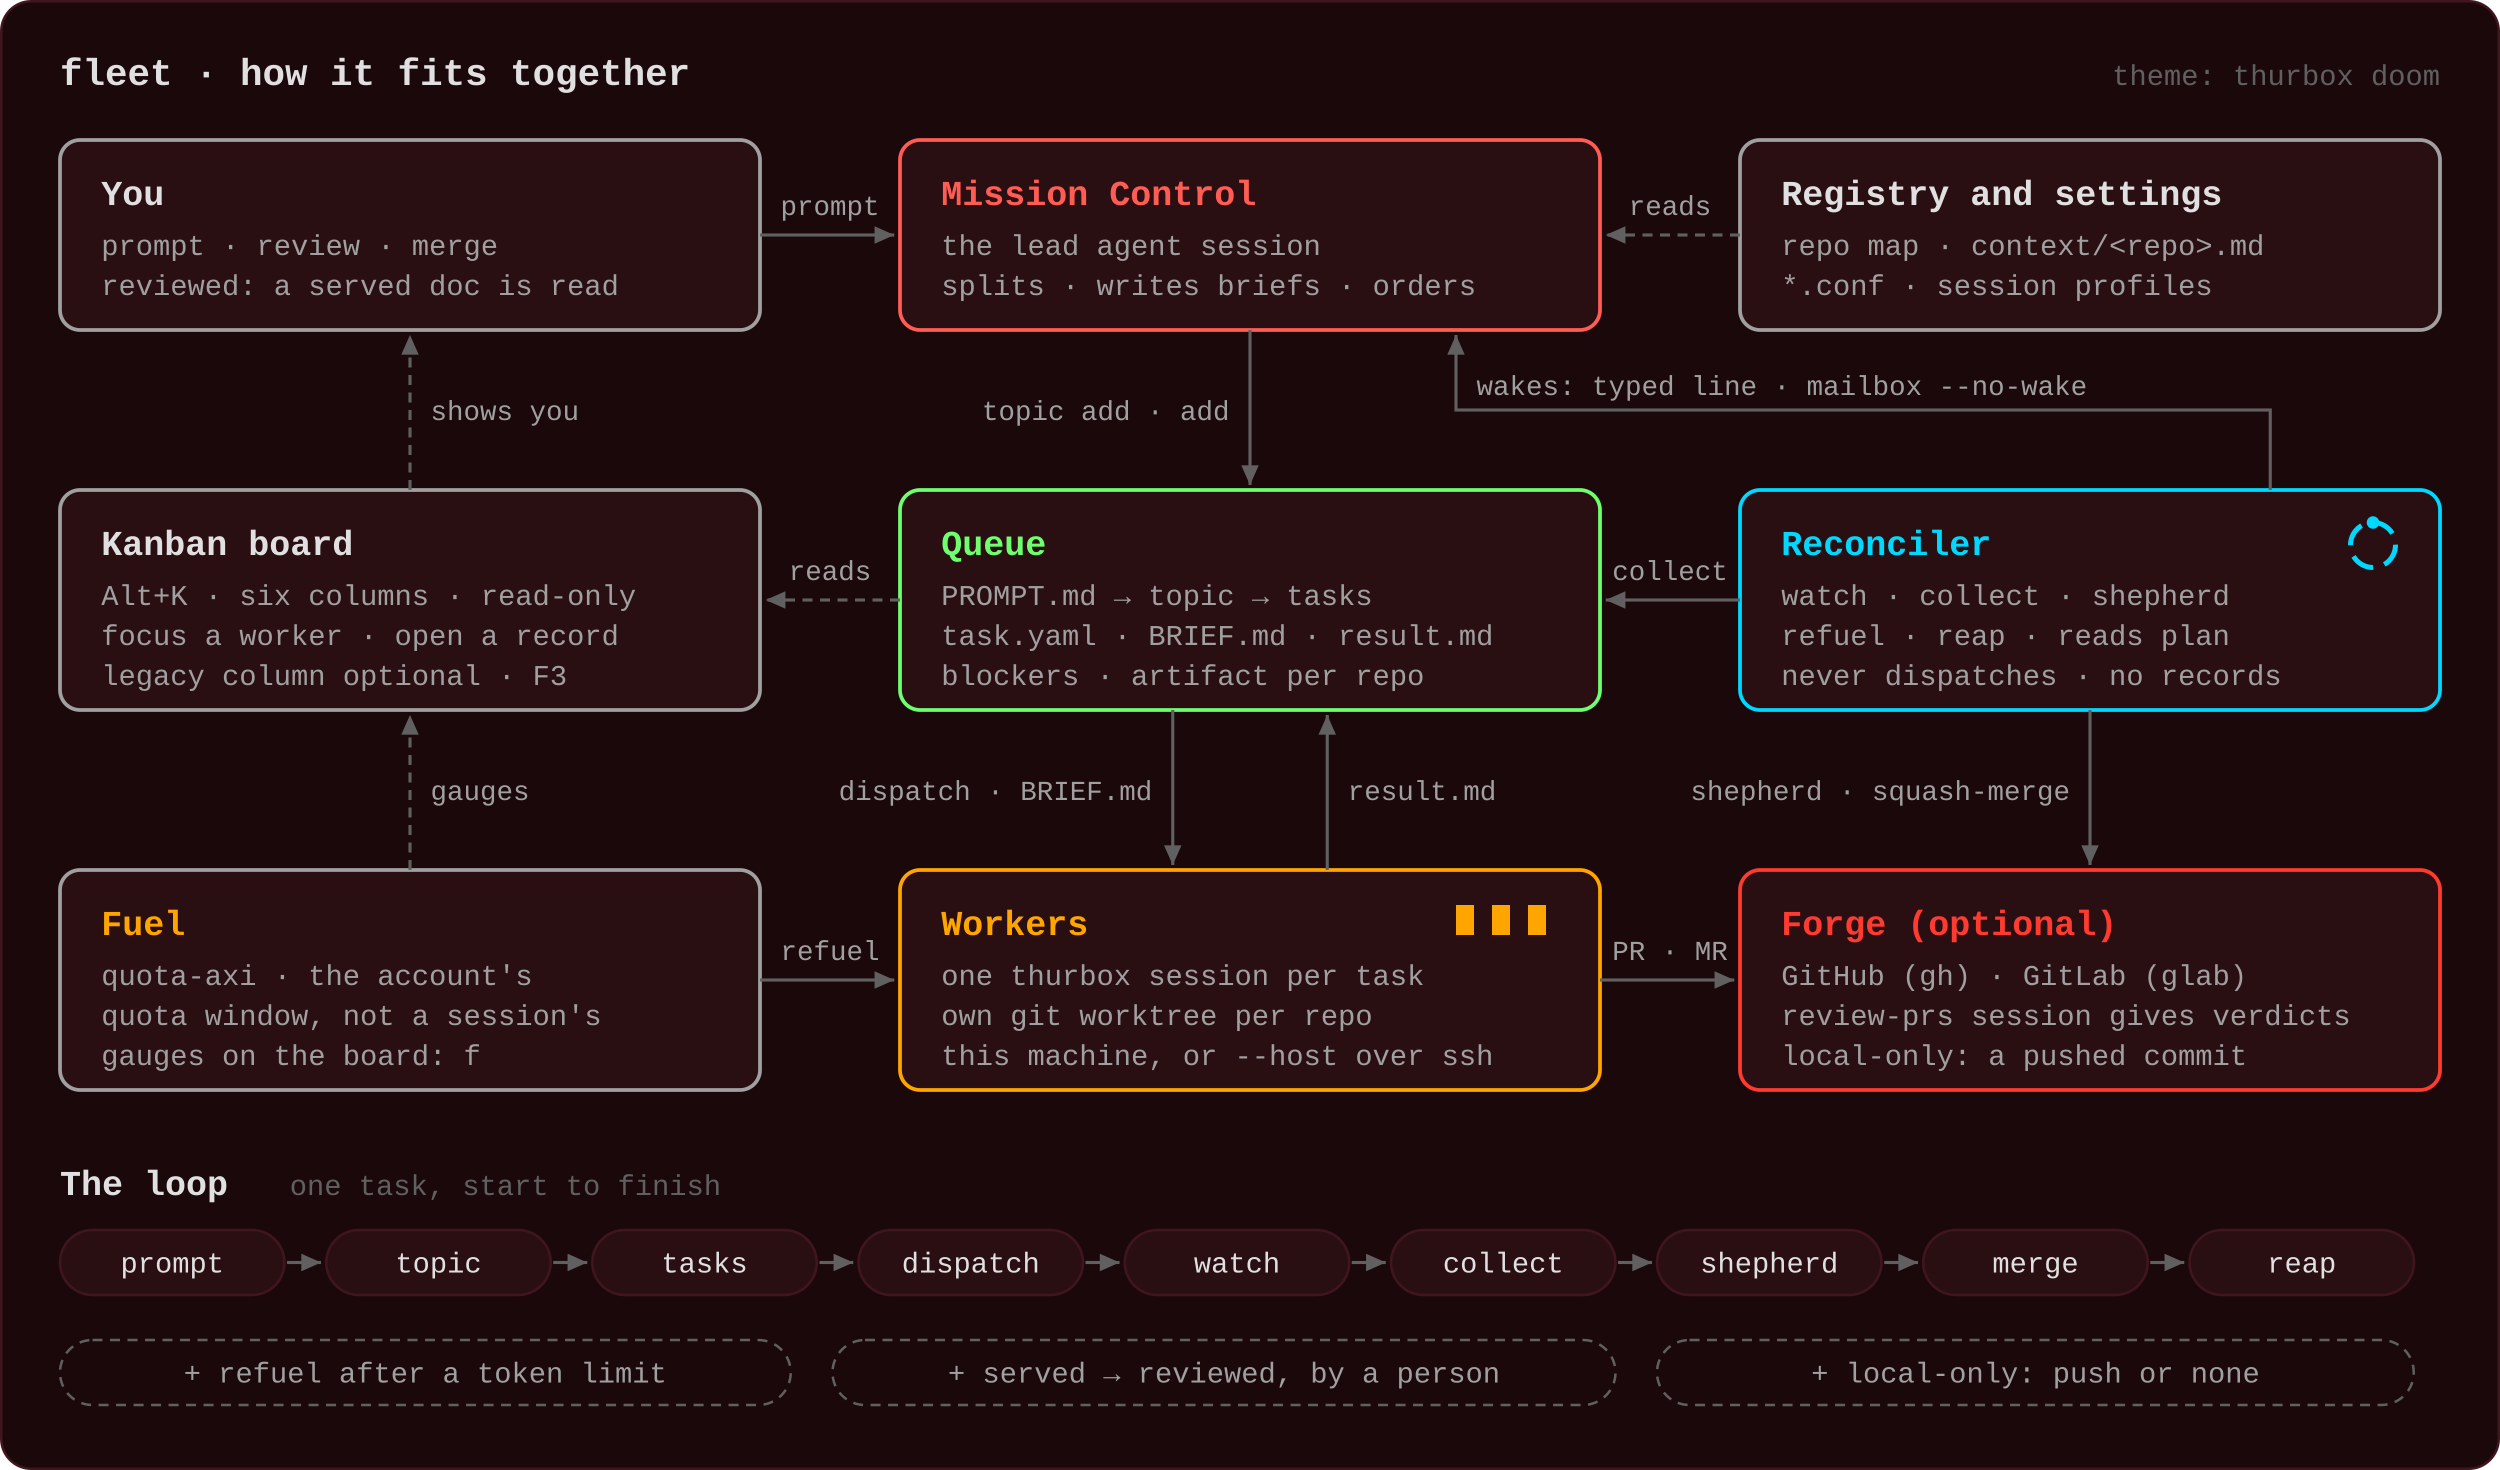
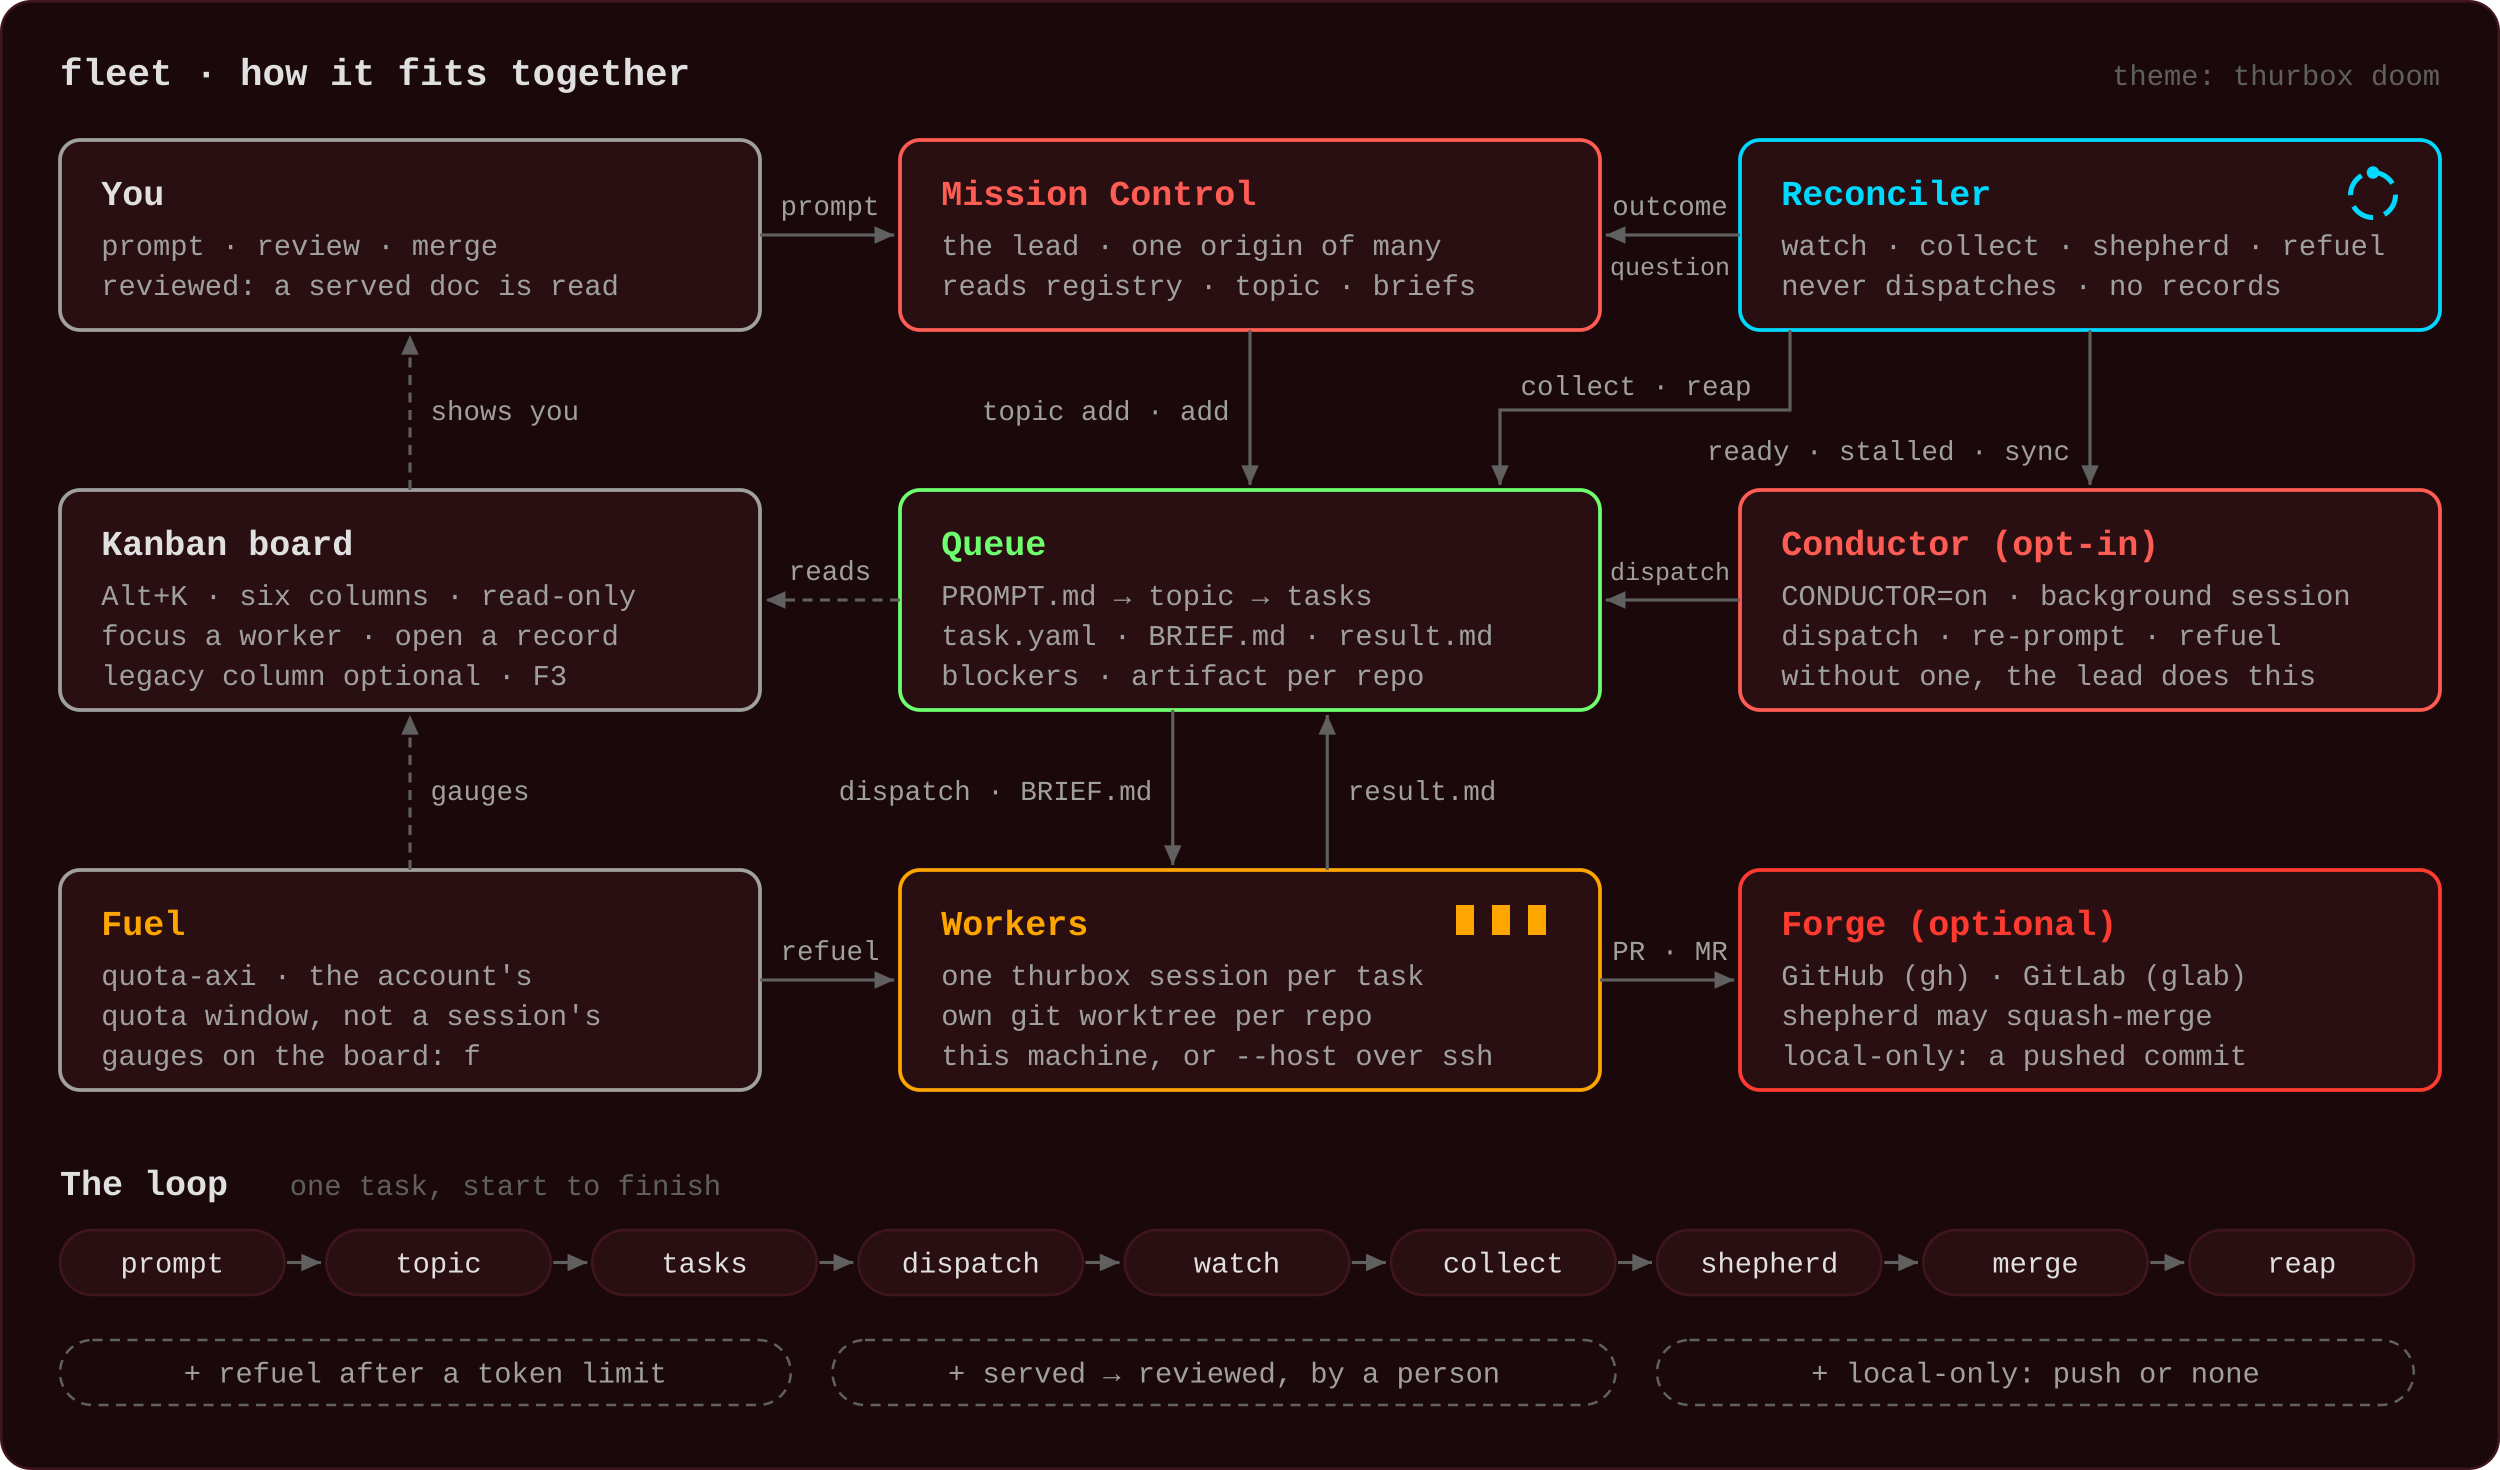
<svg xmlns="http://www.w3.org/2000/svg" viewBox="0 0 1000 588" width="1000" height="588" role="img" aria-labelledby="title desc">
  <style>
    text { font-family: ui-monospace, SFMono-Regular, Menlo, Consolas, "Liberation Mono", monospace; fill: #E0E0E0; font-size: 11.5px; }
    .bg { fill: #1A080A; stroke: #40151E; }
    .box { fill: #2A0F12; stroke-width: 1.5; }
    .t { font-size: 14px; font-weight: 700; }
    .h { font-size: 15px; font-weight: 700; fill: #E0E0E0; }
    .s { fill: #A0A0A0; }
    .d { fill: #606060; }
    .l { font-size: 11px; fill: #A0A0A0; }
+     .xs { font-size: 10px; }
    .c { text-anchor: middle; }
    .e { text-anchor: end; }
    .ln { stroke: #606060; stroke-width: 1.25; fill: none; }
    .dash { stroke-dasharray: 4 3; }
    .ah { fill: #606060; }
    .pill { fill: #2A0F12; stroke: #40151E; }
    .side { fill: none; stroke: #606060; stroke-dasharray: 4 3; }
    .grey { stroke: #A0A0A0; }
    .accent { stroke: #FF5C54; } .accent-t { fill: #FF5C54; }
    .green { stroke: #6EFF6E; } .green-t { fill: #6EFF6E; }
    .cyan { stroke: #00D9FF; } .cyan-t { fill: #00D9FF; }
    .amber { stroke: #FFA500; } .amber-t { fill: #FFA500; }
    .red { stroke: #FF3B30; } .red-t { fill: #FF3B30; }

    /* the reconciler's tick: one eighth of a turn per step, forever */
    .tick { transform-box: fill-box; transform-origin: center; animation: tick 4s steps(8) infinite; }
    @keyframes tick { to { transform: rotate(360deg); } }
    /* a worker session's cursor */
    .cur { animation: blink 1.2s steps(2, jump-none) infinite; }
    .cur2 { animation-delay: 0.4s; }
    .cur3 { animation-delay: 0.8s; }
    @keyframes blink { 0% { opacity: 1; } 100% { opacity: 0.15; } }
    /* the queue fills with tasks: 2.8s to 4.2s of the cycle */
    .glow { stroke-opacity: 0; animation: glow 14s linear infinite; }
    @keyframes glow { 0%, 19% { stroke-opacity: 0; } 21%, 29% { stroke-opacity: 0.5; } 31%, 100% { stroke-opacity: 0; } }
    /* the forge says merged: 9.8s to 12.6s of the cycle */
    .merged { fill-opacity: 0; animation: merged 14s linear infinite; }
    @keyframes merged { 0%, 69% { fill-opacity: 0; } 70%, 89% { fill-opacity: 1; } 90%, 100% { fill-opacity: 0; } }
    /* the loop strip: each step lit for 1.4s, in order */
    .step { animation: step 14s linear infinite; }
    @keyframes step { 0%, 9% { fill: #40151E; stroke: #FF5C54; } 10%, 100% { fill: #2A0F12; stroke: #40151E; } }
    .s1 { animation-delay: 1.4s; } .s2 { animation-delay: 2.8s; } .s3 { animation-delay: 4.2s; }
    .s4 { animation-delay: 5.6s; } .s5 { animation-delay: 7s; } .s6 { animation-delay: 8.4s; }
    .s7 { animation-delay: 9.8s; } .s8 { animation-delay: 11.2s; }

    @media (prefers-reduced-motion: reduce) {
      .tick, .cur, .glow, .merged, .step { animation: none; }
      .pkt { display: none; }
    }
  </style>
  <defs>
    <marker id="a" viewBox="0 0 10 10" refX="9" refY="5" markerWidth="7" markerHeight="7" orient="auto-start-reverse">
      <path class="ah" d="M0,1 L9,5 L0,9 z" />
    </marker>
  </defs>
  <rect class="bg" x="0.5" y="0.5" width="999" height="587" rx="12" />
  <text class="h" x="24" y="34">fleet · how it fits together</text>
  <text class="d e" x="976" y="34">theme: thurbox doom</text>
  <rect class="box grey" x="24" y="56" width="280" height="76" rx="8" />
  <text class="t" x="40.5" y="82">You</text>
  <text class="s" x="40.5" y="102">prompt · review · merge</text>
  <text class="s" x="40.5" y="118">reviewed: a served doc is read</text>
  <rect class="box accent" x="360" y="56" width="280" height="76" rx="8" />
  <text class="t accent-t" x="376.5" y="82">Mission Control</text>
-   <text class="s" x="376.5" y="102">the lead agent session</text>
-   <text class="s" x="376.5" y="118">splits · writes briefs · orders</text>
-   <rect class="box grey" x="696" y="56" width="280" height="76" rx="8" />
-   <text class="t" x="712.5" y="82">Registry and settings</text>
-   <text class="s" x="712.5" y="102">repo map · context/&lt;repo&gt;.md</text>
-   <text class="s" x="712.5" y="118">*.conf · session profiles</text>
+   <text class="s" x="376.5" y="102">the lead · one origin of many</text>
+   <text class="s" x="376.5" y="118">reads registry · topic · briefs</text>
+   <rect class="box cyan" x="696" y="56" width="280" height="76" rx="8" />
+   <text class="t cyan-t" x="712.5" y="82">Reconciler</text>
+   <text class="s" x="712.5" y="102">watch · collect · shepherd · refuel</text>
+   <text class="s" x="712.5" y="118">never dispatches · no records</text>
+   <g class="tick">
+     <circle cx="949.2" cy="78" r="9" fill="none" stroke="#00D9FF" stroke-width="2" stroke-dasharray="9.4 4.7" />
+     <circle cx="949.2" cy="69" r="2.5" fill="#00D9FF" />
+   </g>
  <rect class="box grey" x="24" y="196" width="280" height="88" rx="8" />
  <text class="t" x="40.5" y="222">Kanban board</text>
  <text class="s" x="40.5" y="242">Alt+K · six columns · read-only</text>
  <text class="s" x="40.5" y="258">focus a worker · open a record</text>
  <text class="s" x="40.5" y="274">legacy column optional · F3</text>
  <rect class="box green" x="360" y="196" width="280" height="88" rx="8" />
  <rect class="glow" x="356.5" y="193" width="287" height="94" rx="10" fill="none" stroke="#6EFF6E" stroke-width="3" />
  <text class="t green-t" x="376.5" y="222">Queue</text>
  <text class="s" x="376.5" y="242">PROMPT.md → topic → tasks</text>
  <text class="s" x="376.5" y="258">task.yaml · BRIEF.md · result.md</text>
  <text class="s" x="376.5" y="274">blockers · artifact per repo</text>
-   <rect class="box cyan" x="696" y="196" width="280" height="88" rx="8" />
-   <text class="t cyan-t" x="712.5" y="222">Reconciler</text>
-   <text class="s" x="712.5" y="242">watch · collect · shepherd</text>
-   <text class="s" x="712.5" y="258">refuel · reap · reads plan</text>
-   <text class="s" x="712.5" y="274">never dispatches · no records</text>
-   <g class="tick">
-     <circle cx="949.2" cy="218" r="9" fill="none" stroke="#00D9FF" stroke-width="2" stroke-dasharray="9.4 4.7" />
-     <circle cx="949.2" cy="209" r="2.5" fill="#00D9FF" />
-   </g>
+   <rect class="box accent" x="696" y="196" width="280" height="88" rx="8" />
+   <text class="t accent-t" x="712.5" y="222">Conductor (opt-in)</text>
+   <text class="s" x="712.5" y="242">CONDUCTOR=on · background session</text>
+   <text class="s" x="712.5" y="258">dispatch · re-prompt · refuel</text>
+   <text class="s" x="712.5" y="274">without one, the lead does this</text>
  <rect class="box grey" x="24" y="348" width="280" height="88" rx="8" />
  <text class="t amber-t" x="40.5" y="374">Fuel</text>
  <text class="s" x="40.5" y="394">quota-axi · the account's</text>
  <text class="s" x="40.5" y="410">quota window, not a session's</text>
  <text class="s" x="40.5" y="426">gauges on the board: f</text>
  <rect class="box amber" x="360" y="348" width="280" height="88" rx="8" />
  <text class="t amber-t" x="376.5" y="374">Workers</text>
  <text class="s" x="376.5" y="394">one thurbox session per task</text>
  <text class="s" x="376.5" y="410">own git worktree per repo</text>
  <text class="s" x="376.5" y="426">this machine, or --host over ssh</text>
  <rect class="cur" x="582.4" y="362" width="7.2" height="12" fill="#FFA500" />
  <rect class="cur cur2" x="596.8" y="362" width="7.2" height="12" fill="#FFA500" />
  <rect class="cur cur3" x="611.2" y="362" width="7.2" height="12" fill="#FFA500" />
  <rect class="box red" x="696" y="348" width="280" height="88" rx="8" />
  <text class="t red-t" x="712.5" y="374">Forge (optional)</text>
  <text class="s" x="712.5" y="394">GitHub (gh) · GitLab (glab)</text>
-   <text class="s" x="712.5" y="410">review-prs session gives verdicts</text>
+   <text class="s" x="712.5" y="410">shepherd may squash-merge</text>
  <text class="s" x="712.5" y="426">local-only: a pushed commit</text>
  <g class="merged">
    <rect x="885.4" y="361" width="78.2" height="20" rx="10" fill="#6EFF6E" />
    <text x="924.5" y="375" class="c" style="fill:#1A080A;font-weight:700">merged</text>
  </g>
  <line class="ln" x1="304" y1="94" x2="357.7" y2="94" marker-end="url(#a)" />
  <text class="l c" x="332" y="86">prompt</text>
-   <line class="ln dash" x1="696" y1="94" x2="642.3" y2="94" marker-end="url(#a)" />
-   <text class="l c" x="668" y="86">reads</text>
+   <line class="ln" x1="696" y1="94" x2="642.3" y2="94" marker-end="url(#a)" />
+   <text class="l c" x="668" y="86">outcome</text>
+   <text class="l c xs" x="668" y="110">question</text>
  <line class="ln" x1="500" y1="132" x2="500" y2="194" marker-end="url(#a)" />
  <text class="l e" x="491.8" y="168">topic add · add</text>
-   <path class="ln" d="M908.1,196 V164 H582.4 V134" marker-end="url(#a)" />
-   <text class="l" x="590.6" y="158">wakes: typed line · mailbox --no-wake</text>
+   <path class="ln" d="M716,132 V164 H600 V194" marker-end="url(#a)" />
+   <text class="l" x="608.2" y="158">collect · reap</text>
+   <line class="ln" x1="836" y1="132" x2="836" y2="194" marker-end="url(#a)" />
+   <text class="l e" x="828" y="184">ready · stalled · sync</text>
  <line class="ln dash" x1="360" y1="240" x2="306.3" y2="240" marker-end="url(#a)" />
  <text class="l c" x="332" y="232">reads</text>
  <line class="ln dash" x1="164" y1="196" x2="164" y2="134" marker-end="url(#a)" />
  <text class="l" x="172.2" y="168">shows you</text>
  <line class="ln" x1="696" y1="240" x2="642.3" y2="240" marker-end="url(#a)" />
-   <text class="l c" x="668" y="232">collect</text>
+   <text class="l c xs" x="668" y="232">dispatch</text>
  <line class="ln" x1="469.1" y1="284" x2="469.1" y2="346" marker-end="url(#a)" />
  <text class="l e" x="460.9" y="320">dispatch · BRIEF.md</text>
  <line class="ln" x1="530.9" y1="348" x2="530.9" y2="286" marker-end="url(#a)" />
  <text class="l" x="539.1" y="320">result.md</text>
-   <line class="ln" x1="836" y1="284" x2="836" y2="346" marker-end="url(#a)" />
-   <text class="l e" x="828" y="320">shepherd · squash-merge</text>
  <line class="ln dash" x1="164" y1="348" x2="164" y2="286" marker-end="url(#a)" />
  <text class="l" x="172.2" y="320">gauges</text>
  <line class="ln" x1="304" y1="392" x2="357.7" y2="392" marker-end="url(#a)" />
  <text class="l c" x="332" y="384">refuel</text>
  <line class="ln" x1="640" y1="392" x2="693.7" y2="392" marker-end="url(#a)" />
  <text class="l c" x="668" y="384">PR · MR</text>
  <g class="pkt">
    <circle r="4.5" fill="#E0E0E0" opacity="0">
      <animateMotion dur="14s" repeatCount="indefinite" path="M304,94 H357.7" keyPoints="0;0;1;1" keyTimes="0;0.01;0.09;1" calcMode="linear" />
      <animate attributeName="opacity" dur="14s" repeatCount="indefinite" values="0;1;0" keyTimes="0;0.01;0.09" calcMode="discrete" />
    </circle>
    <circle r="4.5" fill="#FF5C54" opacity="0">
      <animateMotion dur="14s" repeatCount="indefinite" path="M500,132 V194" keyPoints="0;0;1;1" keyTimes="0;0.11;0.19;1" calcMode="linear" />
      <animate attributeName="opacity" dur="14s" repeatCount="indefinite" values="0;1;0" keyTimes="0;0.11;0.19" calcMode="discrete" />
    </circle>
    <circle r="4.5" fill="#6EFF6E" opacity="0">
      <animateMotion dur="14s" repeatCount="indefinite" path="M469.1,284 V346" keyPoints="0;0;1;1" keyTimes="0;0.31;0.37;1" calcMode="linear" />
      <animate attributeName="opacity" dur="14s" repeatCount="indefinite" values="0;1;0" keyTimes="0;0.31;0.37" calcMode="discrete" />
    </circle>
    <circle r="4.5" fill="#6EFF6E" opacity="0">
      <animateMotion dur="14s" repeatCount="indefinite" path="M469.1,284 V346" keyPoints="0;0;1;1" keyTimes="0;0.335;0.395;1" calcMode="linear" />
      <animate attributeName="opacity" dur="14s" repeatCount="indefinite" values="0;1;0" keyTimes="0;0.335;0.395" calcMode="discrete" />
    </circle>
    <circle r="4.5" fill="#6EFF6E" opacity="0">
      <animateMotion dur="14s" repeatCount="indefinite" path="M469.1,284 V346" keyPoints="0;0;1;1" keyTimes="0;0.36;0.42;1" calcMode="linear" />
      <animate attributeName="opacity" dur="14s" repeatCount="indefinite" values="0;1;0" keyTimes="0;0.36;0.42" calcMode="discrete" />
    </circle>
    <circle r="4.5" fill="#FFA500" opacity="0">
      <animateMotion dur="14s" repeatCount="indefinite" path="M640,392 H693.7" keyPoints="0;0;1;1" keyTimes="0;0.43;0.49;1" calcMode="linear" />
      <animate attributeName="opacity" dur="14s" repeatCount="indefinite" values="0;1;0" keyTimes="0;0.43;0.49" calcMode="discrete" />
    </circle>
    <circle r="4.5" fill="#FFA500" opacity="0">
      <animateMotion dur="14s" repeatCount="indefinite" path="M530.9,348 V286" keyPoints="0;0;1;1" keyTimes="0;0.5;0.56;1" calcMode="linear" />
      <animate attributeName="opacity" dur="14s" repeatCount="indefinite" values="0;1;0" keyTimes="0;0.5;0.56" calcMode="discrete" />
    </circle>
    <circle r="4.5" fill="#00D9FF" opacity="0">
-       <animateMotion dur="14s" repeatCount="indefinite" path="M696,240 H642.3" keyPoints="0;0;1;1" keyTimes="0;0.53;0.59;1" calcMode="linear" />
-       <animate attributeName="opacity" dur="14s" repeatCount="indefinite" values="0;1;0" keyTimes="0;0.53;0.59" calcMode="discrete" />
+       <animateMotion dur="14s" repeatCount="indefinite" path="M716,132 V164 H600 V194" keyPoints="0;0;1;1" keyTimes="0;0.53;0.61;1" calcMode="linear" />
+       <animate attributeName="opacity" dur="14s" repeatCount="indefinite" values="0;1;0" keyTimes="0;0.53;0.61" calcMode="discrete" />
    </circle>
    <circle r="4.5" fill="#00D9FF" opacity="0">
-       <animateMotion dur="14s" repeatCount="indefinite" path="M836,284 V346" keyPoints="0;0;1;1" keyTimes="0;0.61;0.69;1" calcMode="linear" />
-       <animate attributeName="opacity" dur="14s" repeatCount="indefinite" values="0;1;0" keyTimes="0;0.61;0.69" calcMode="discrete" />
+       <animateMotion dur="14s" repeatCount="indefinite" path="M836,132 V194" keyPoints="0;0;1;1" keyTimes="0;0.2;0.25;1" calcMode="linear" />
+       <animate attributeName="opacity" dur="14s" repeatCount="indefinite" values="0;1;0" keyTimes="0;0.2;0.25" calcMode="discrete" />
+     </circle>
+     <circle r="4.5" fill="#FF5C54" opacity="0">
+       <animateMotion dur="14s" repeatCount="indefinite" path="M696,240 H642.3" keyPoints="0;0;1;1" keyTimes="0;0.25;0.3;1" calcMode="linear" />
+       <animate attributeName="opacity" dur="14s" repeatCount="indefinite" values="0;1;0" keyTimes="0;0.25;0.3" calcMode="discrete" />
    </circle>
    <circle r="4.5" fill="#00D9FF" opacity="0">
-       <animateMotion dur="14s" repeatCount="indefinite" path="M908.1,196 V164 H582.4 V134" keyPoints="0;0;1;1" keyTimes="0;0.8;0.9;1" calcMode="linear" />
-       <animate attributeName="opacity" dur="14s" repeatCount="indefinite" values="0;1;0" keyTimes="0;0.8;0.9" calcMode="discrete" />
+       <animateMotion dur="14s" repeatCount="indefinite" path="M696,94 H642.3" keyPoints="0;0;1;1" keyTimes="0;0.8;0.88;1" calcMode="linear" />
+       <animate attributeName="opacity" dur="14s" repeatCount="indefinite" values="0;1;0" keyTimes="0;0.8;0.88" calcMode="discrete" />
    </circle>
  </g>
  <text class="t" x="24" y="478">The loop</text>
  <text class="d" x="115.9" y="478">one task, start to finish</text>
  <rect class="pill step" x="24" y="492" width="89.8" height="26" rx="13" />
  <text class="c" x="68.9" y="509">prompt</text>
  <rect class="pill step s1" x="130.5" y="492" width="89.8" height="26" rx="13" />
  <text class="c" x="175.4" y="509">topic</text>
  <rect class="pill step s2" x="236.9" y="492" width="89.8" height="26" rx="13" />
  <text class="c" x="281.8" y="509">tasks</text>
  <rect class="pill step s3" x="343.4" y="492" width="89.8" height="26" rx="13" />
  <text class="c" x="388.3" y="509">dispatch</text>
  <rect class="pill step s4" x="449.9" y="492" width="89.8" height="26" rx="13" />
  <text class="c" x="494.8" y="509">watch</text>
  <rect class="pill step s5" x="556.4" y="492" width="89.8" height="26" rx="13" />
  <text class="c" x="601.3" y="509">collect</text>
  <rect class="pill step s6" x="662.8" y="492" width="89.8" height="26" rx="13" />
  <text class="c" x="707.7" y="509">shepherd</text>
  <rect class="pill step s7" x="769.3" y="492" width="89.8" height="26" rx="13" />
  <text class="c" x="814.2" y="509">merge</text>
  <rect class="pill step s8" x="875.8" y="492" width="89.8" height="26" rx="13" />
  <text class="c" x="920.7" y="509">reap</text>
  <line class="ln" x1="114.8" y1="505" x2="128.4" y2="505" marker-end="url(#a)" />
  <line class="ln" x1="221.3" y1="505" x2="234.9" y2="505" marker-end="url(#a)" />
  <line class="ln" x1="327.8" y1="505" x2="341.3" y2="505" marker-end="url(#a)" />
  <line class="ln" x1="434.2" y1="505" x2="447.8" y2="505" marker-end="url(#a)" />
  <line class="ln" x1="540.7" y1="505" x2="554.3" y2="505" marker-end="url(#a)" />
  <line class="ln" x1="647.2" y1="505" x2="660.8" y2="505" marker-end="url(#a)" />
  <line class="ln" x1="753.7" y1="505" x2="767.2" y2="505" marker-end="url(#a)" />
  <line class="ln" x1="860.1" y1="505" x2="873.7" y2="505" marker-end="url(#a)" />
  <rect class="side" x="24" y="536" width="292.3" height="26" rx="13" />
  <text class="s c" x="170.1" y="553">+ refuel after a token limit</text>
  <rect class="side" x="333" y="536" width="313.2" height="26" rx="13" />
  <text class="s c" x="489.6" y="553">+ served → reviewed, by a person</text>
  <rect class="side" x="662.8" y="536" width="302.7" height="26" rx="13" />
  <text class="s c" x="814.2" y="553">+ local-only: push or none</text>
</svg>
